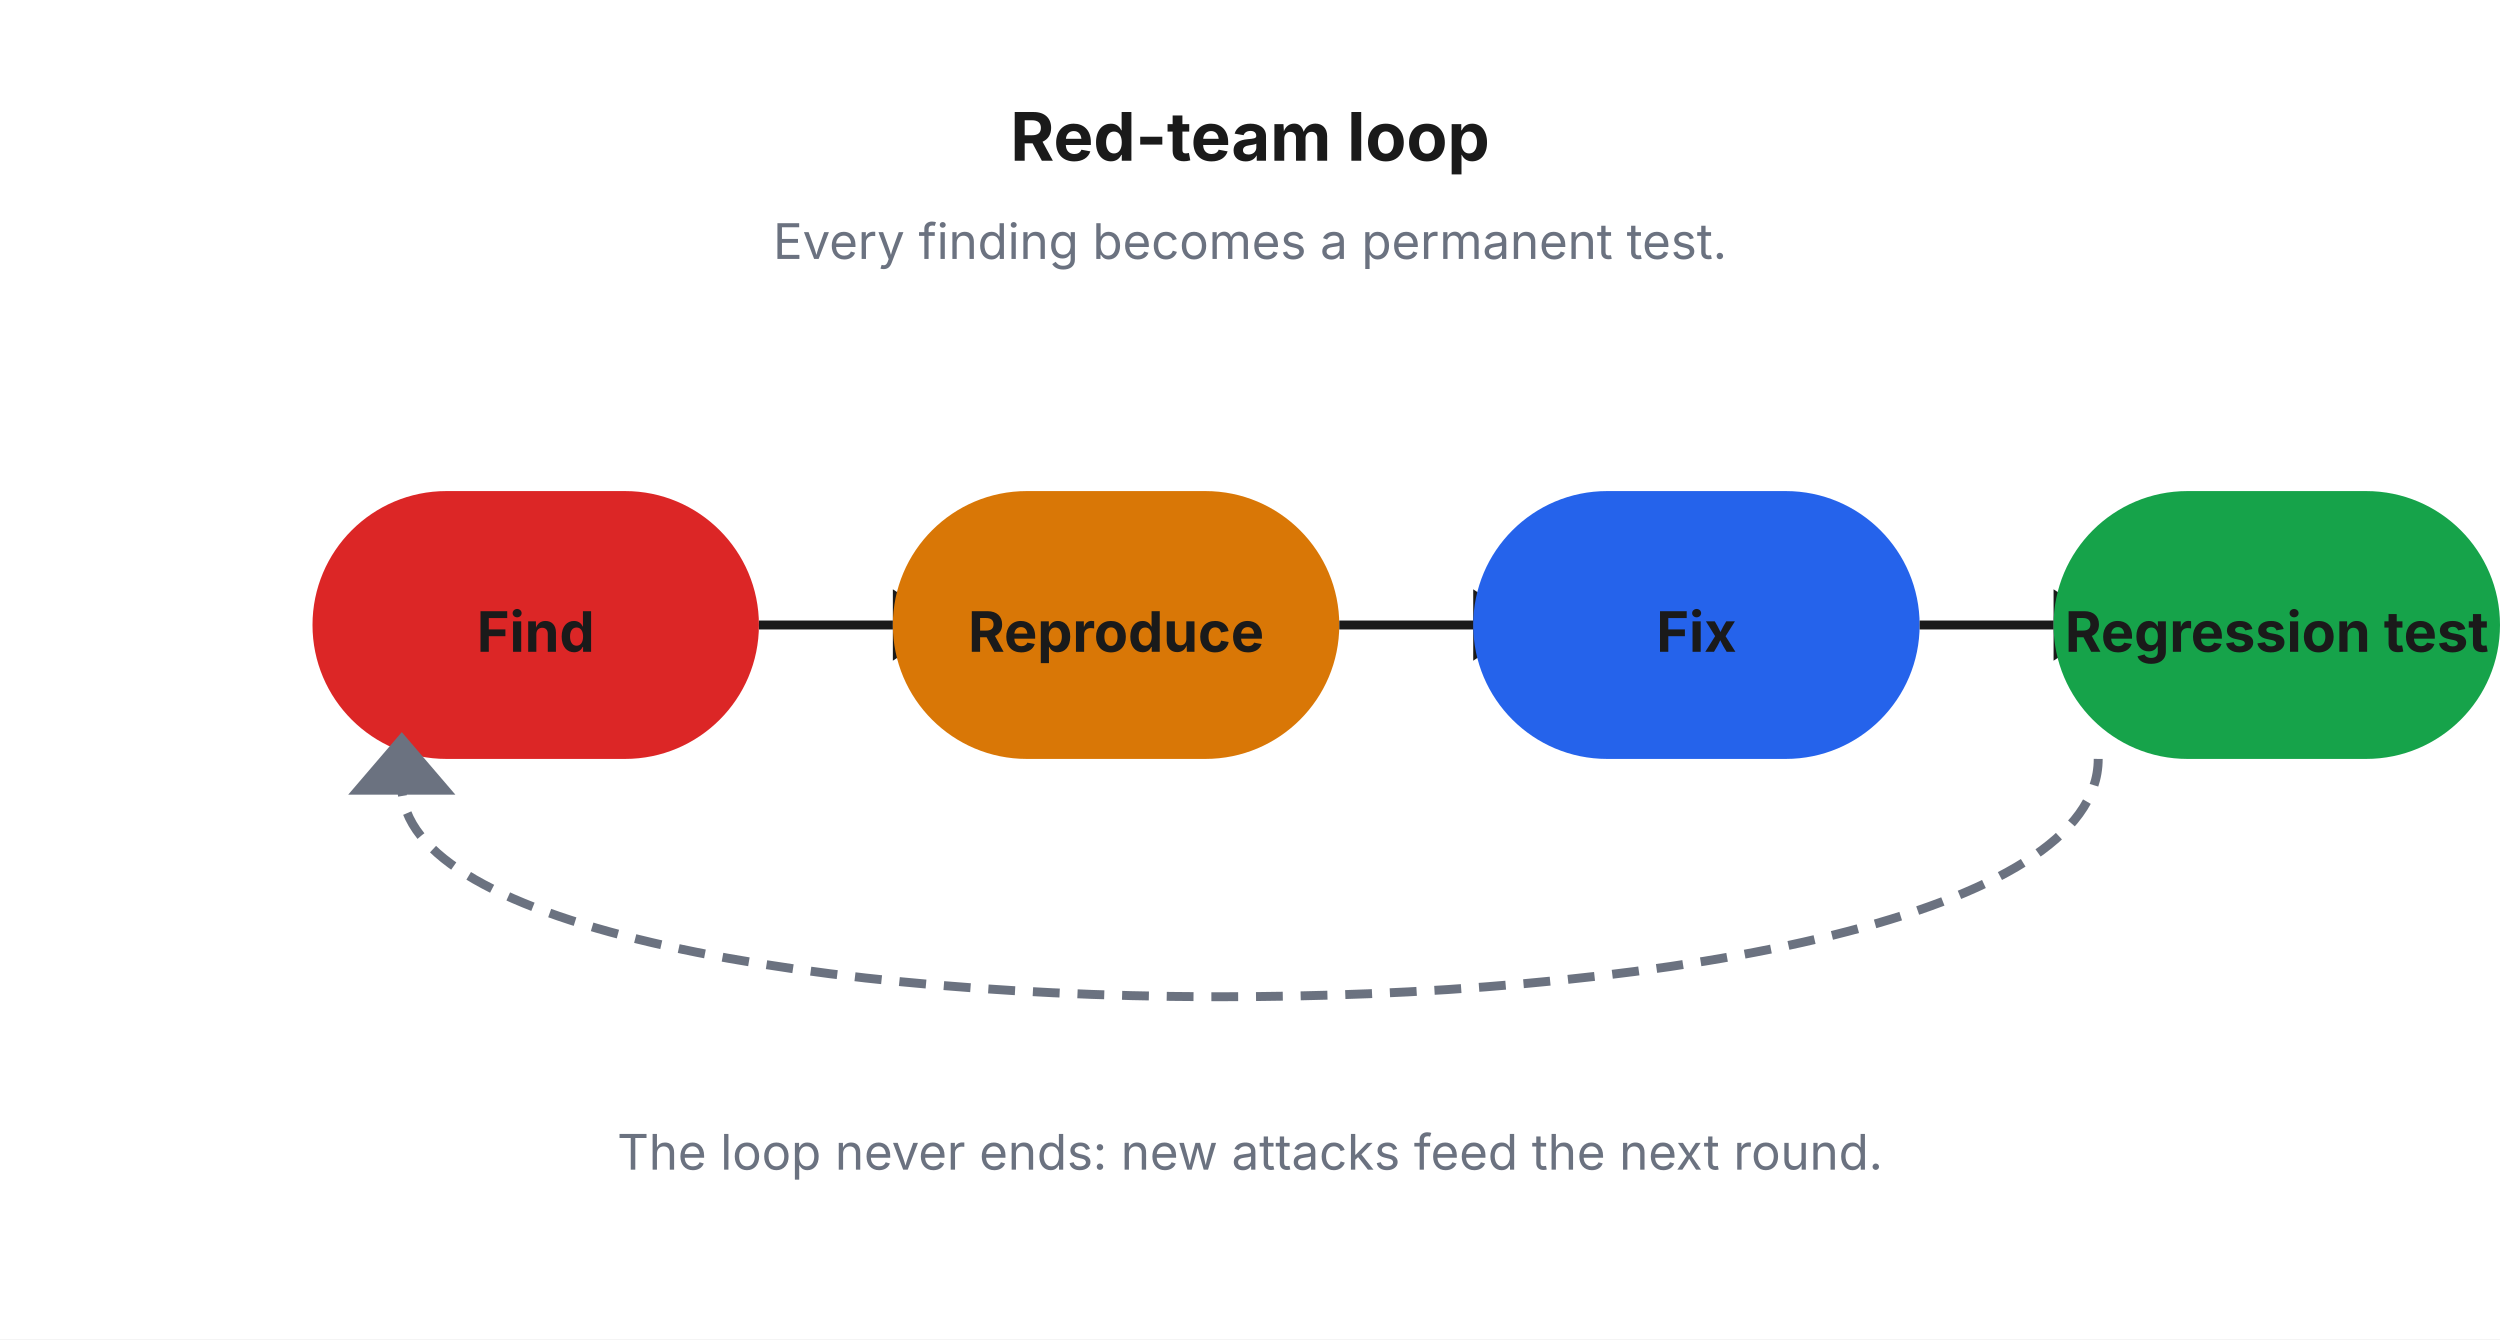
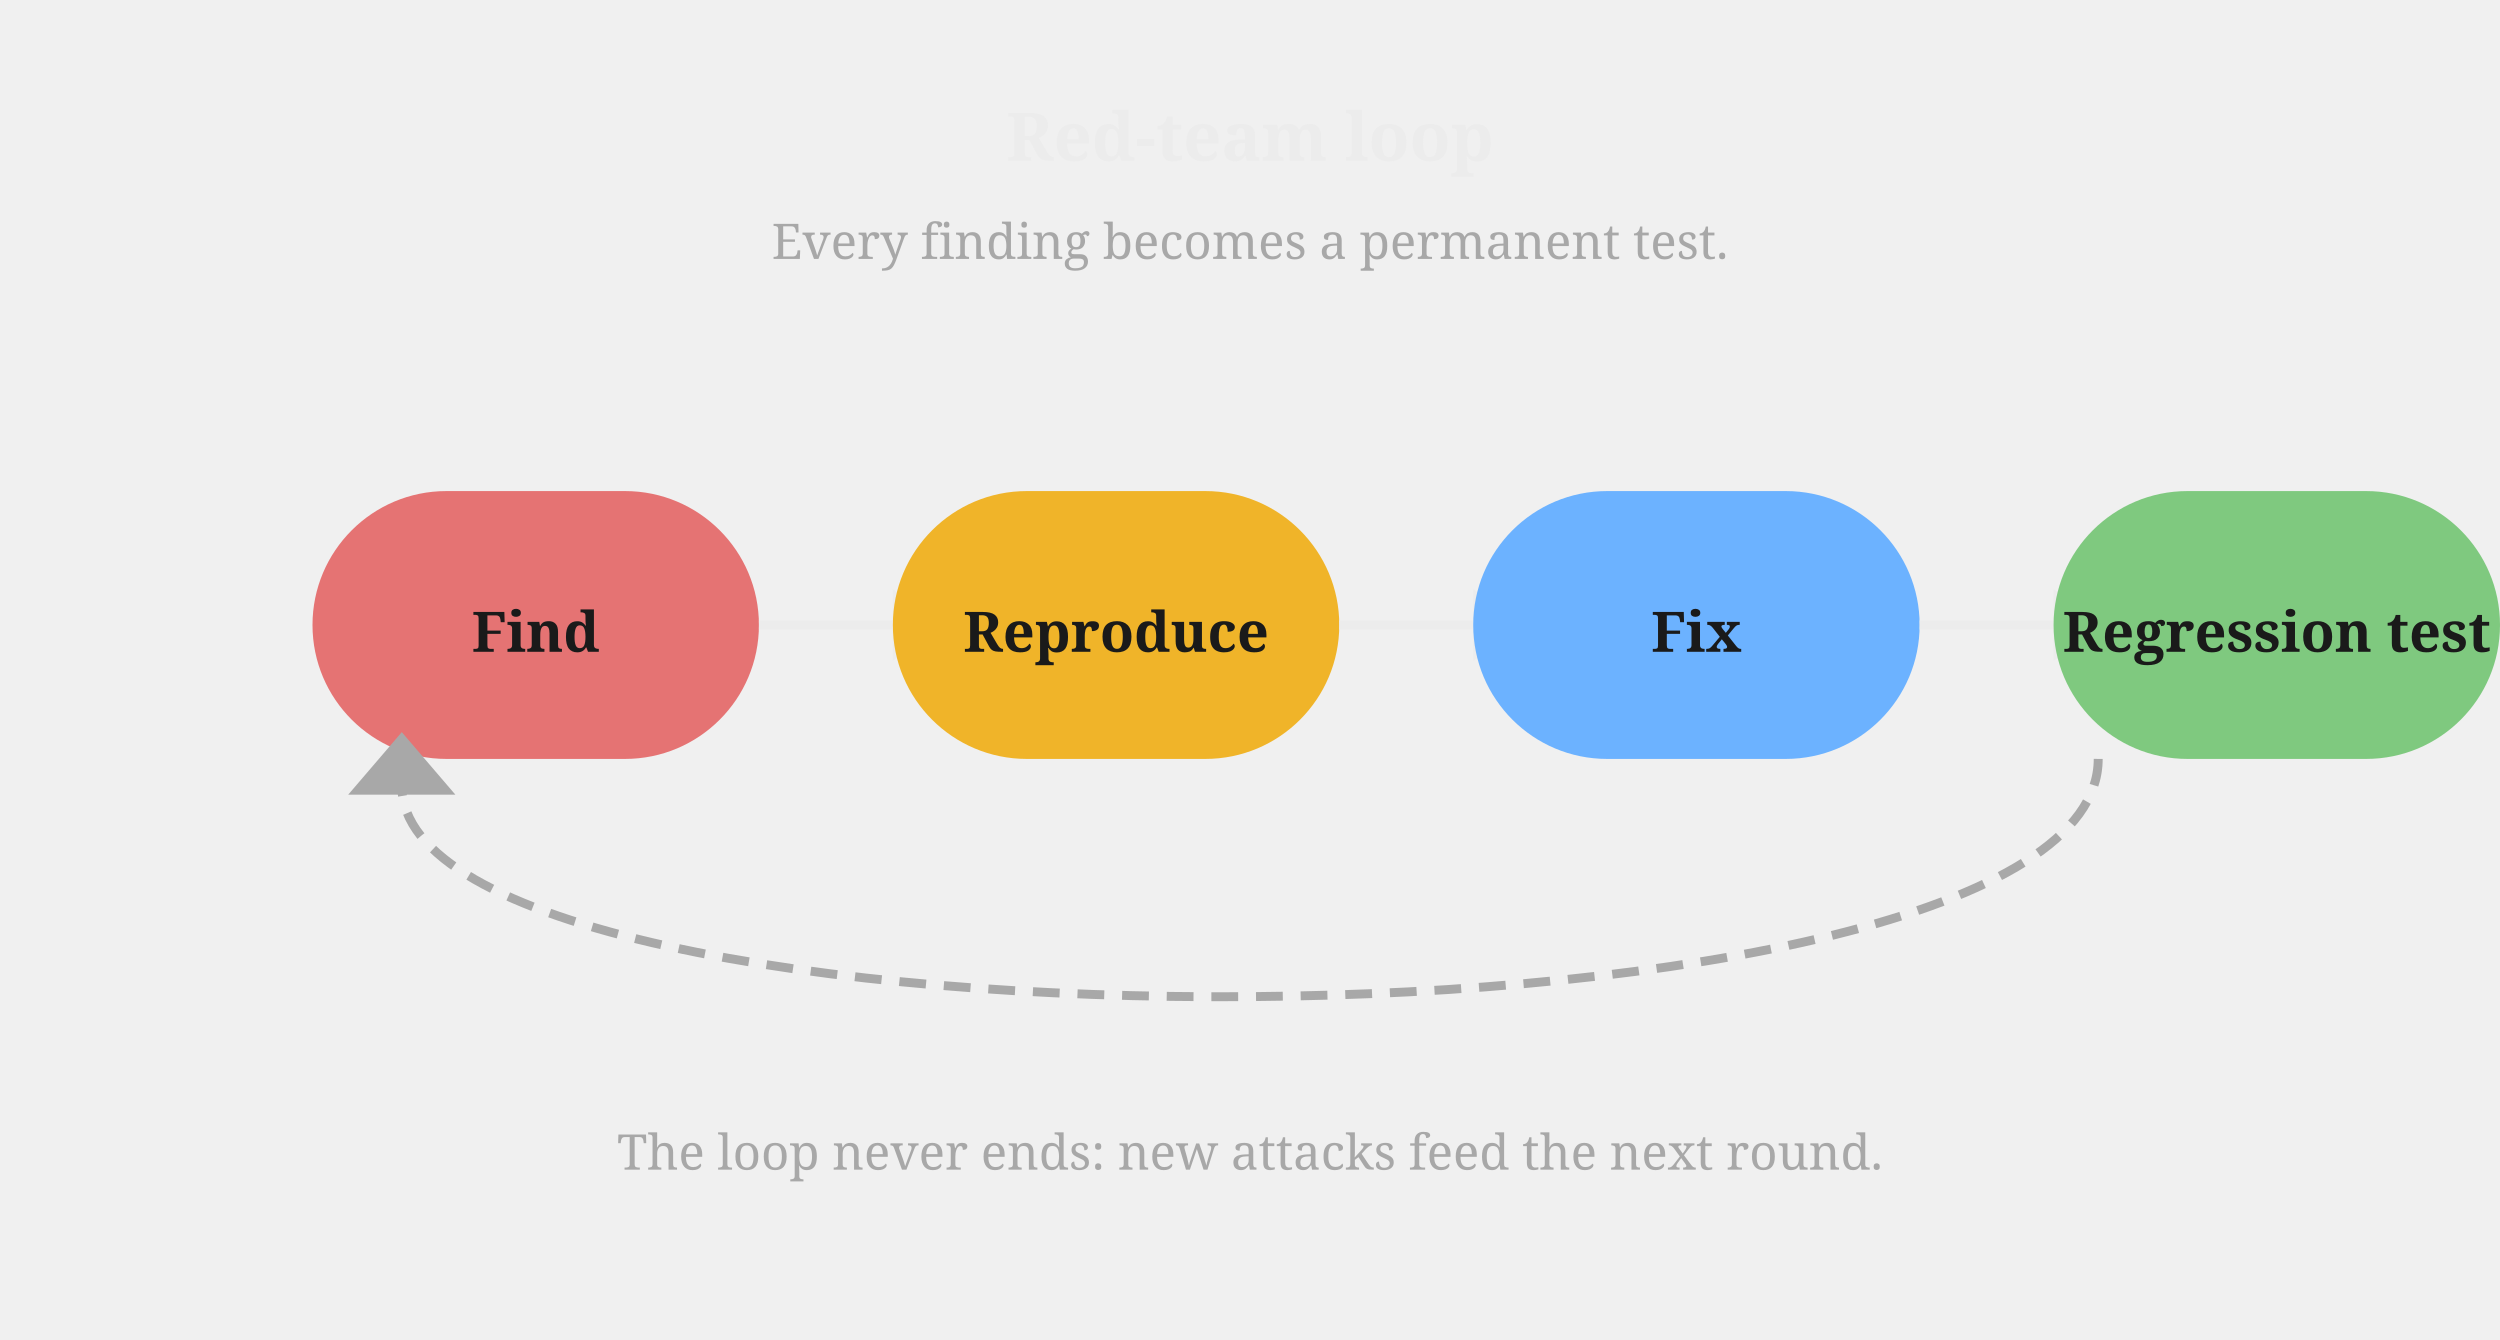
<svg xmlns="http://www.w3.org/2000/svg" width="560" height="300" viewBox="0 0 560 300" role="img" aria-label="Red-team loop: from finding to regression test">
-   <rect width="560" height="300" fill="#ffffff" />
-   <style>text{font-family:system-ui,-apple-system,sans-serif;fill:#1a1a1a} .t{font-size:15px;font-weight:700} .s{font-size:12.5px} .xs{font-size:11px;fill:#6b7280} .b{font-weight:700}</style>
+   <style>text{font-family:'Charis SIL',Georgia,serif;fill:#ececec} .t{font-size:15px;font-weight:700} .s{font-size:12.5px} .xs{font-size:11px;fill:#a8a8a8} .b{font-weight:700}</style>
  <text x="280" y="36" text-anchor="middle" class="t">Red-team loop</text>
  <text x="280" y="58" text-anchor="middle" class="xs">Every finding becomes a permanent test.</text>
-   <rect x="70" y="110" width="100" height="60" rx="30" fill="#dc2626" />
-   <text x="120" y="146" text-anchor="middle" class="s b" fill="#fff">Find</text>
-   <line x1="170" y1="140" x2="200" y2="140" stroke="#1a1a1a" stroke-width="2" />
-   <polygon points="200,132 212,140 200,148" fill="#1a1a1a" />
-   <rect x="200" y="110" width="100" height="60" rx="30" fill="#d97706" />
-   <text x="250" y="146" text-anchor="middle" class="s b" fill="#fff">Reproduce</text>
-   <line x1="300" y1="140" x2="330" y2="140" stroke="#1a1a1a" stroke-width="2" />
-   <polygon points="330,132 342,140 330,148" fill="#1a1a1a" />
-   <rect x="330" y="110" width="100" height="60" rx="30" fill="#2563eb" />
-   <text x="380" y="146" text-anchor="middle" class="s b" fill="#fff">Fix</text>
-   <line x1="430" y1="140" x2="460" y2="140" stroke="#1a1a1a" stroke-width="2" />
-   <polygon points="460,132 472,140 460,148" fill="#1a1a1a" />
-   <rect x="460" y="110" width="100" height="60" rx="30" fill="#16a34a" />
-   <text x="510" y="146" text-anchor="middle" class="s b" fill="#fff">Regression test</text>
-   <path d="M470,170 C470,240 90,240 90,176" fill="none" stroke="#6b7280" stroke-width="2" stroke-dasharray="6,4" />
-   <polygon points="90,164 78,178 102,178" fill="#6b7280" />
+   <rect x="70" y="110" width="100" height="60" rx="30" fill="#e57373" />
+   <text x="120" y="146" text-anchor="middle" class="s b" fill="#fff" style="fill:#1a1a1a">Find</text>
+   <line x1="170" y1="140" x2="200" y2="140" stroke="#ececec" stroke-width="2" />
+   <polygon points="200,132 212,140 200,148" fill="#ececec" />
+   <rect x="200" y="110" width="100" height="60" rx="30" fill="#f0b429" />
+   <text x="250" y="146" text-anchor="middle" class="s b" fill="#fff" style="fill:#1a1a1a">Reproduce</text>
+   <line x1="300" y1="140" x2="330" y2="140" stroke="#ececec" stroke-width="2" />
+   <polygon points="330,132 342,140 330,148" fill="#ececec" />
+   <rect x="330" y="110" width="100" height="60" rx="30" fill="#6cb2ff" />
+   <text x="380" y="146" text-anchor="middle" class="s b" fill="#fff" style="fill:#1a1a1a">Fix</text>
+   <line x1="430" y1="140" x2="460" y2="140" stroke="#ececec" stroke-width="2" />
+   <polygon points="460,132 472,140 460,148" fill="#ececec" />
+   <rect x="460" y="110" width="100" height="60" rx="30" fill="#7fc97f" />
+   <text x="510" y="146" text-anchor="middle" class="s b" fill="#fff" style="fill:#1a1a1a">Regression test</text>
+   <path d="M470,170 C470,240 90,240 90,176" fill="none" stroke="#a8a8a8" stroke-width="2" stroke-dasharray="6,4" />
+   <polygon points="90,164 78,178 102,178" fill="#a8a8a8" />
  <text x="280" y="262" text-anchor="middle" class="xs">The loop never ends: new attacks feed the next round.</text>
</svg>
